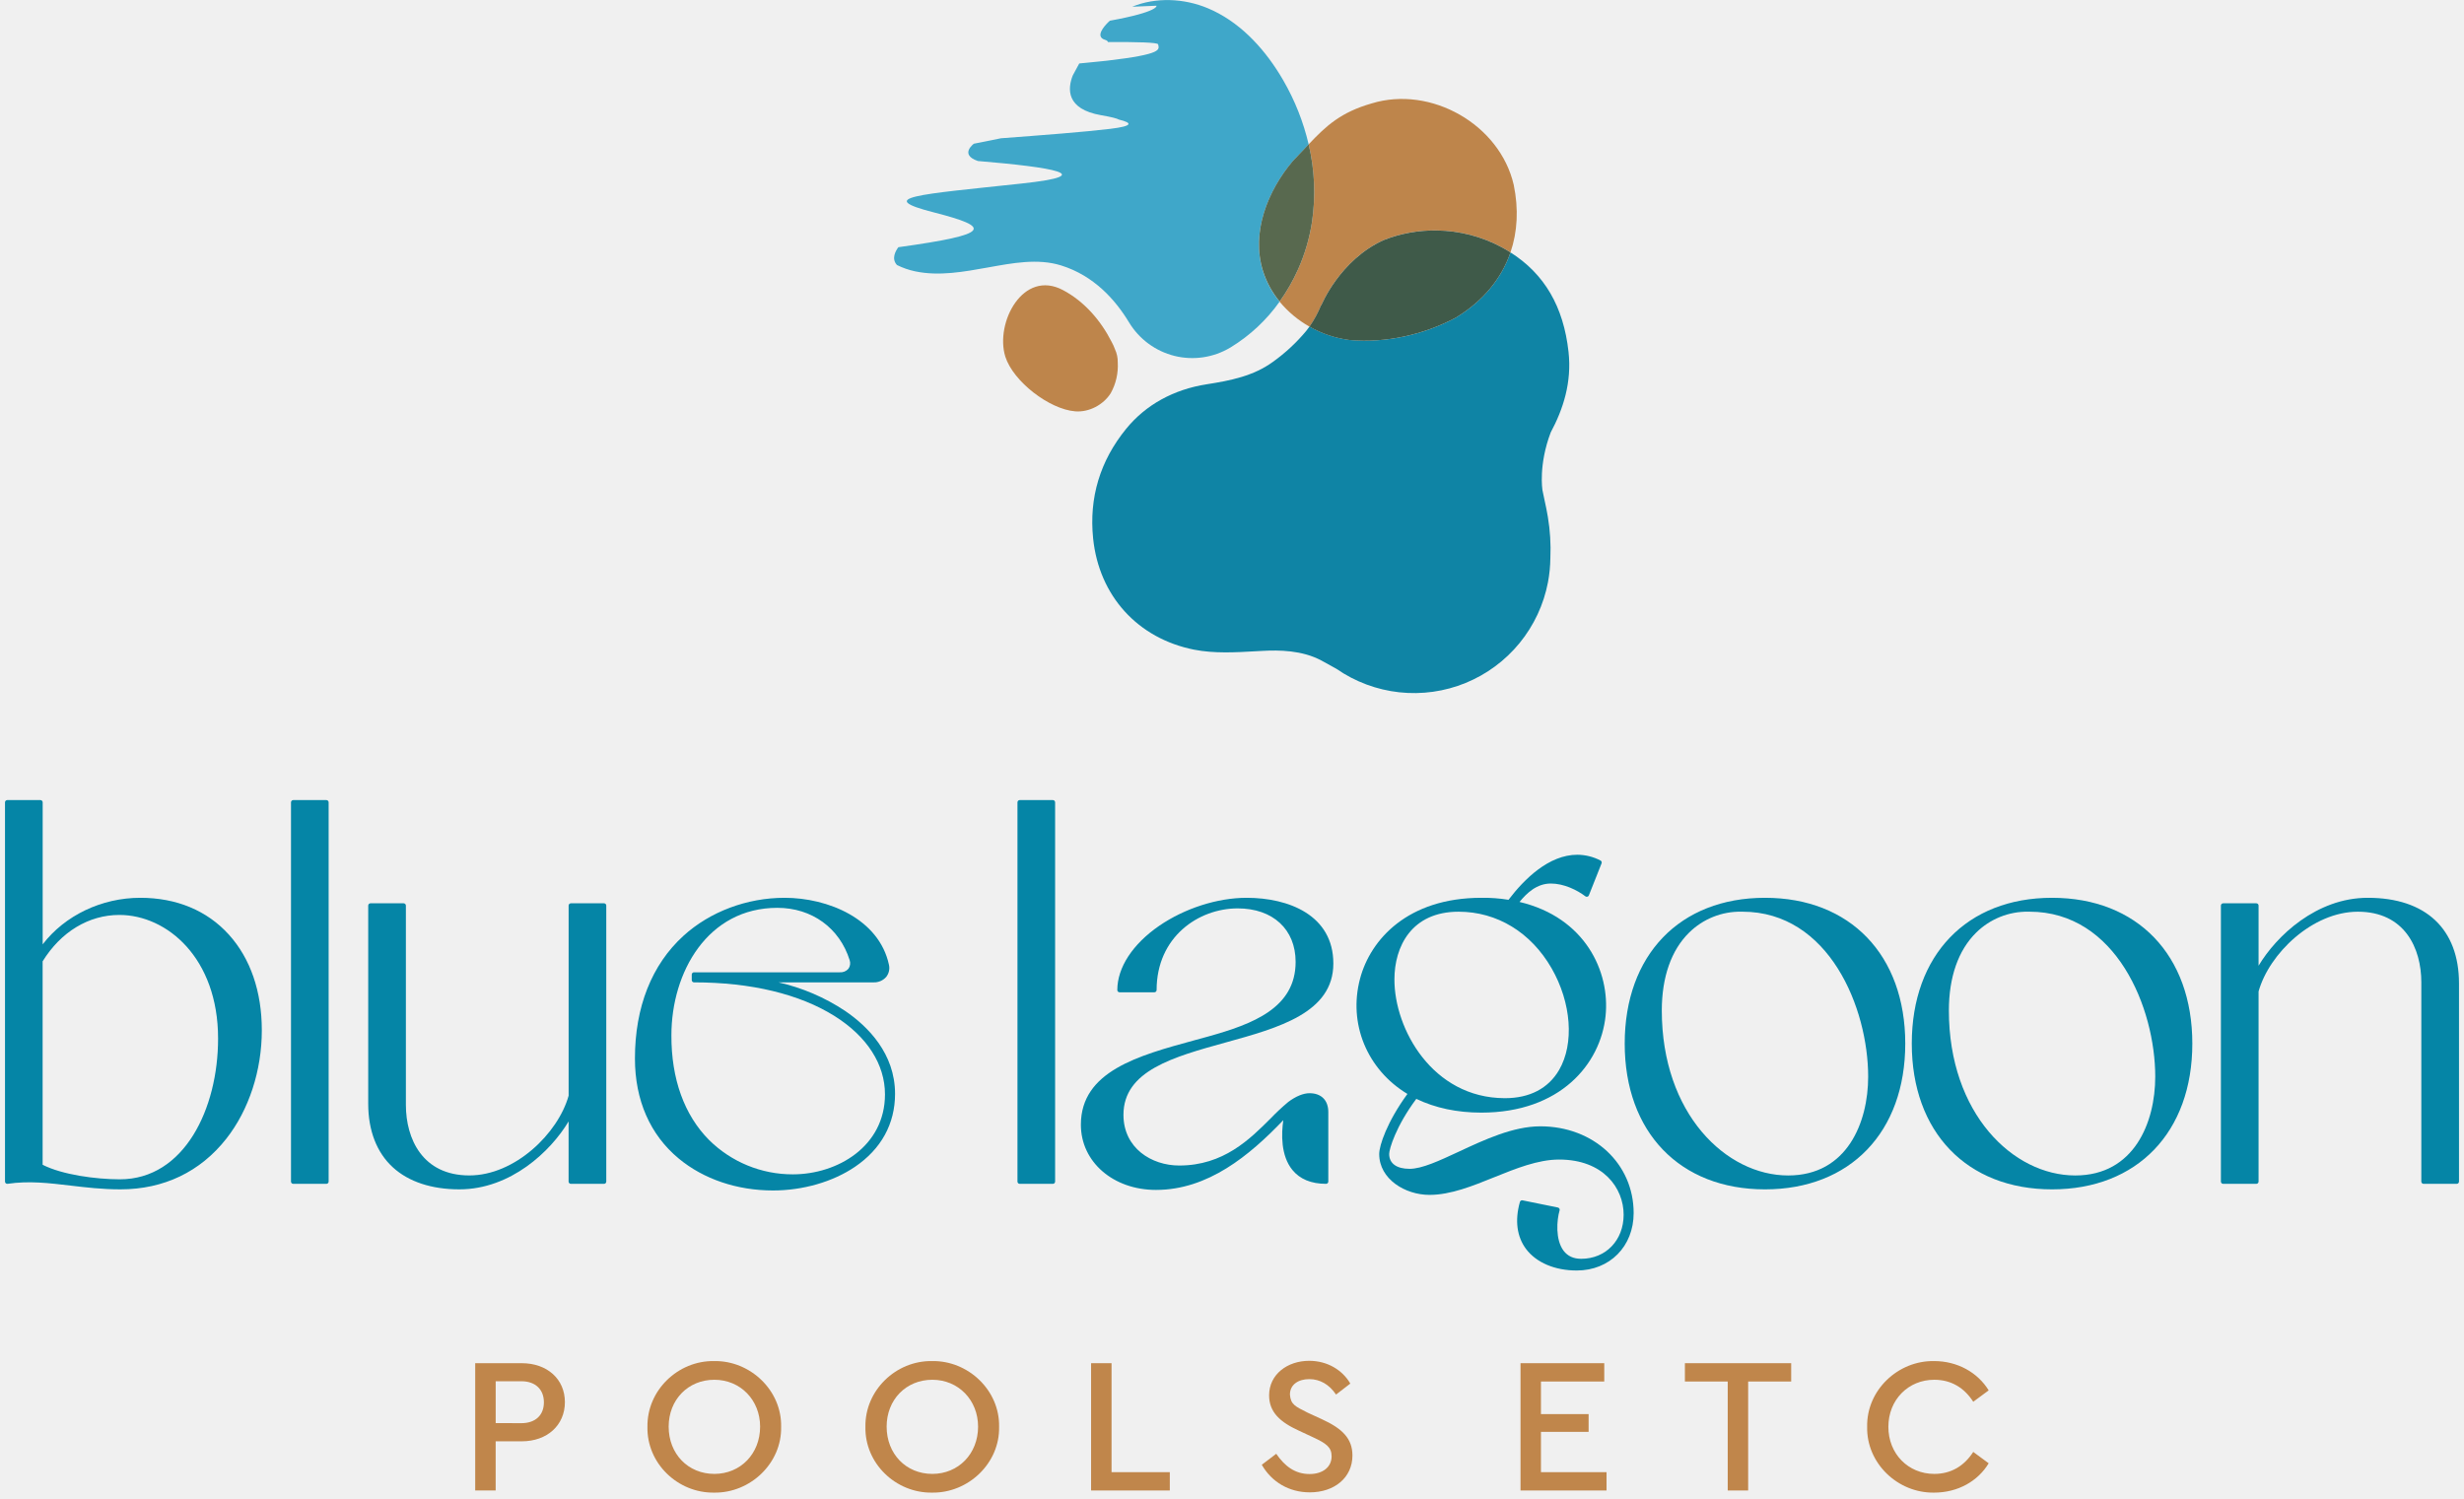
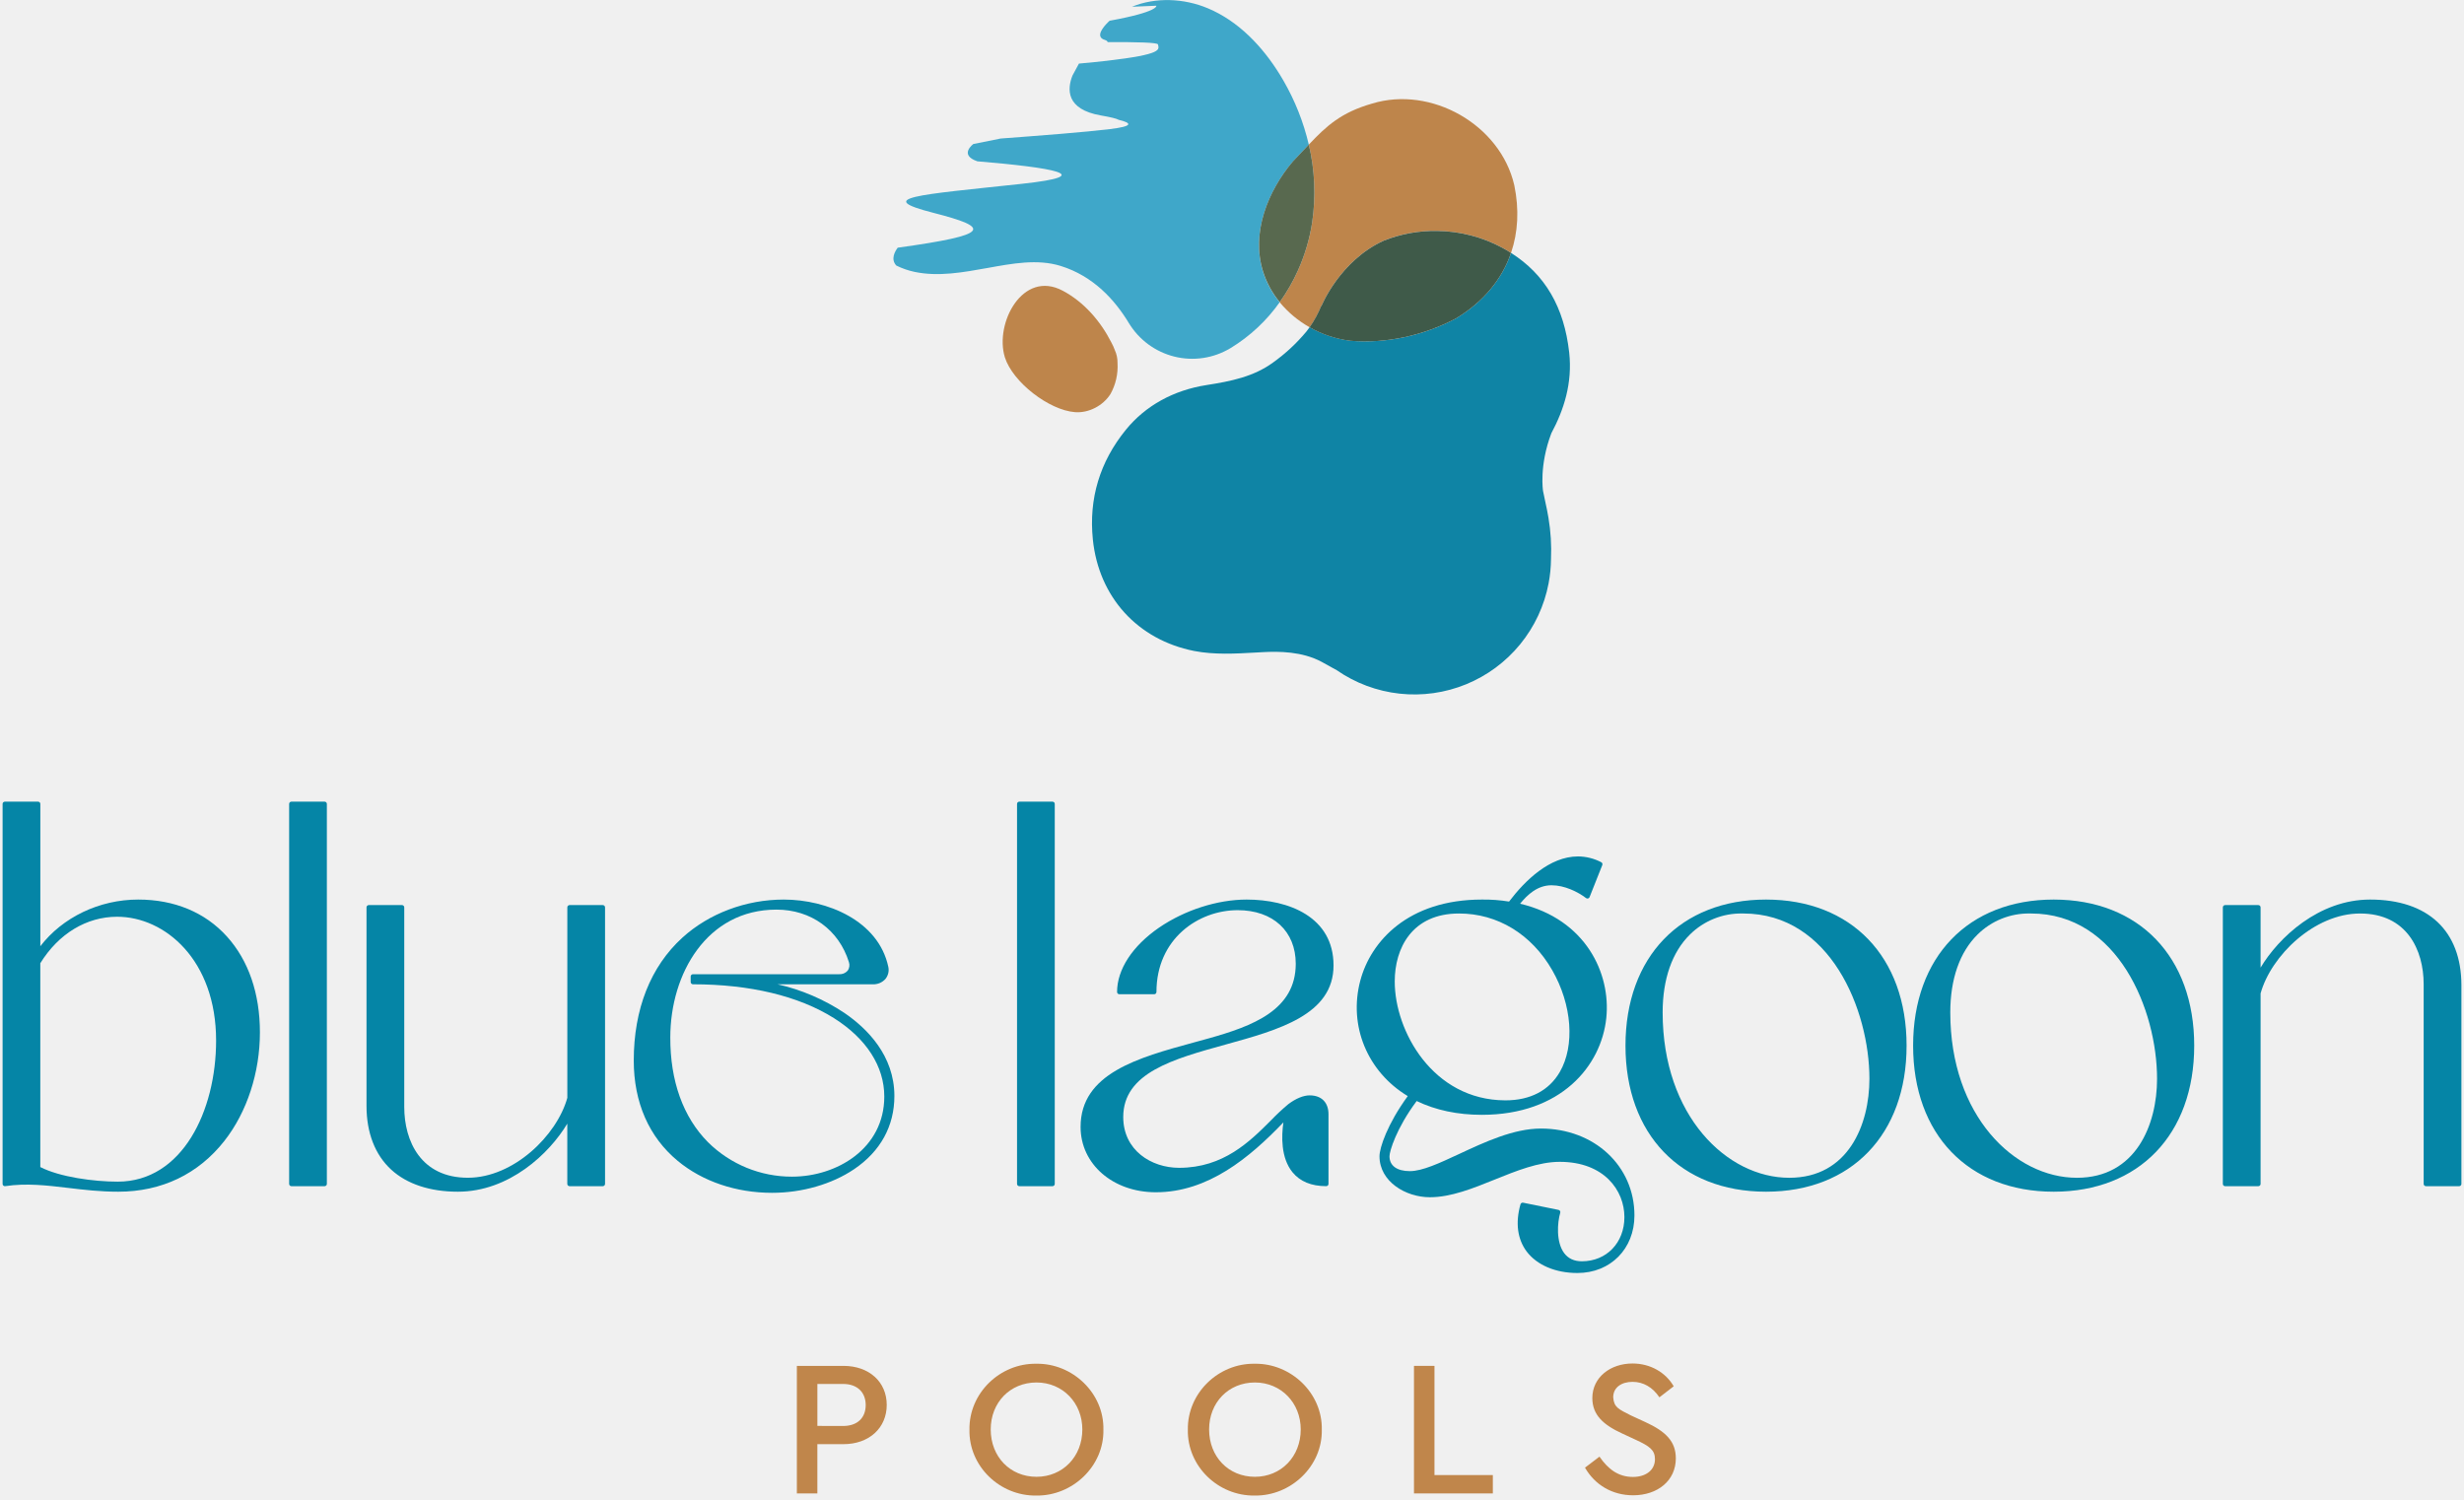
- <svg xmlns="http://www.w3.org/2000/svg" width="245" height="149" viewBox="0 0 245 149" fill="none">
-   <g clip-path="url(#clip0_150_2510)">
-     <path d="M131.376 30.363C131.376 30.363 133.216 25.841 137.581 23.87C139.266 23.206 141.064 22.881 142.874 22.913C145.128 22.942 147.342 23.516 149.327 24.586C149.625 24.748 149.913 24.917 150.19 25.094C150.886 23.058 151.009 20.79 150.514 18.388C149.137 12.369 142.265 8.481 136.391 10.282C133.33 11.162 131.885 12.486 130.122 14.352C130.721 16.88 130.835 19.5 130.456 22.072C130.205 23.704 129.736 25.295 129.062 26.803C128.561 27.926 127.948 28.995 127.232 29.995C128.061 30.999 129.068 31.841 130.203 32.479C130.667 31.815 131.055 31.102 131.36 30.351L131.376 30.363Z" fill="#BE854B" />
-     <path d="M128.541 16.032C129.12 15.428 129.632 14.874 130.122 14.359C129.6 12.125 128.751 9.981 127.602 7.995C127.486 7.796 127.369 7.598 127.248 7.402C125.517 4.601 123.136 2.092 120.101 0.821C117.728 -0.174 114.921 -0.297 112.573 0.67L114.992 0.569C114.992 0.569 115.268 1.166 110.356 2.059C110.306 2.104 110.257 2.15 110.208 2.196C109.813 2.582 108.828 3.659 109.897 3.967C110.064 4.016 110.145 4.096 110.162 4.183C113.024 4.164 115.119 4.218 115.155 4.41C115.254 4.924 115.689 5.38 110.068 6.035C109.385 6.113 108.436 6.207 107.311 6.311C107.095 6.706 106.881 7.104 106.669 7.499C106.144 8.82 105.984 10.852 109.496 11.459C110.534 11.638 111.067 11.78 111.253 11.89C112.632 12.225 112.656 12.534 110.415 12.81C107.855 13.12 103.67 13.439 99.533 13.749L96.834 14.291C96.834 14.291 95.358 15.369 97.231 16.01C104.592 16.625 109.406 17.407 101.601 18.248C91.244 19.362 86.912 19.597 92.862 21.122C98.632 22.602 98.609 23.294 89.326 24.582C89.051 24.948 88.604 25.726 89.189 26.355C89.76 26.638 90.364 26.848 90.988 26.98C93.374 27.486 95.847 27.024 98.248 26.594C100.649 26.164 103.173 25.67 105.502 26.393C108.765 27.406 110.899 29.8 112.267 32.066C113.274 33.725 114.894 34.919 116.775 35.389C118.656 35.858 120.647 35.565 122.313 34.573L122.385 34.53C124.291 33.364 125.94 31.822 127.232 29.997C126.493 29.104 125.932 28.076 125.58 26.971C124.377 23.134 126.048 18.974 128.541 16.032Z" fill="#3FA7C9" />
-     <path d="M130.456 22.068C130.835 19.496 130.721 16.877 130.122 14.348C129.632 14.862 129.12 15.423 128.541 16.02C126.051 18.963 124.376 23.123 125.585 26.957C125.937 28.062 126.498 29.089 127.237 29.983C127.953 28.984 128.566 27.914 129.067 26.791C129.739 25.286 130.206 23.697 130.456 22.068Z" fill="#58694F" />
-     <path d="M155.962 34.99C155.464 30.486 153.572 27.245 150.19 25.099C149.291 27.725 147.444 29.963 144.741 31.596C141.563 33.289 137.815 34.129 134.22 33.812C132.807 33.635 131.442 33.181 130.203 32.476C130.099 32.622 129.992 32.768 129.878 32.909C128.913 34.067 127.805 35.097 126.58 35.974C124.646 37.389 122.356 37.843 119.983 38.213C116.688 38.727 113.919 40.257 111.976 42.64C109.381 45.823 108.276 49.49 108.691 53.539C109.277 59.254 113.13 63.493 118.745 64.605C120.725 64.991 122.83 64.876 124.866 64.759L125.563 64.721C127.139 64.636 129.459 64.642 131.399 65.686C131.741 65.87 132.086 66.063 132.419 66.249L132.886 66.507C134.742 67.792 136.888 68.594 139.131 68.84C141.375 69.085 143.644 68.766 145.732 67.911C147.821 67.056 149.664 65.693 151.093 63.945C152.522 62.197 153.493 60.119 153.917 57.9C154.068 57.101 154.148 56.289 154.156 55.476C154.216 54.114 154.132 52.749 153.907 51.405C153.818 50.843 153.696 50.283 153.578 49.741C153.505 49.407 153.433 49.068 153.366 48.726C153.366 48.726 152.963 46.226 154.189 43.003C155.437 40.677 156.296 38.019 155.962 34.99Z" fill="#0F84A5" />
-     <path d="M144.741 31.596C147.44 29.963 149.293 27.725 150.19 25.099C149.913 24.922 149.625 24.753 149.327 24.591C147.342 23.521 145.128 22.947 142.874 22.918C141.064 22.886 139.266 23.211 137.581 23.875C133.212 25.847 131.376 30.368 131.376 30.368L131.356 30.353C131.051 31.103 130.663 31.817 130.199 32.481C131.438 33.186 132.803 33.64 134.217 33.818C137.815 34.129 141.563 33.286 144.741 31.596Z" fill="#3F5A49" />
-     <path d="M110.439 39.104C110.961 38.168 111.204 37.103 111.14 36.033C111.149 35.585 111.055 35.141 110.867 34.735C110.775 34.478 110.662 34.229 110.529 33.991C109.454 31.874 107.819 29.975 105.706 28.853C101.722 26.726 98.918 32.105 99.961 35.465C100.746 37.933 104.34 40.703 106.909 40.903C108.279 41.012 109.704 40.263 110.439 39.104Z" fill="#BE854B" />
+ <svg xmlns="http://www.w3.org/2000/svg" width="235" height="143" viewBox="0 0 235 143" fill="none">
+   <g clip-path="url(#clip0_697_1404)">
+     <path d="M126.031 29.18C126.031 29.18 127.799 24.835 131.995 22.941C133.613 22.302 135.342 21.99 137.081 22.021C139.247 22.049 141.375 22.6 143.283 23.628C143.569 23.784 143.846 23.947 144.113 24.117C144.781 22.16 144.9 19.98 144.424 17.672C143.1 11.887 136.496 8.15 130.851 9.881C127.909 10.727 126.52 12 124.826 13.793C125.402 16.223 125.511 18.741 125.147 21.212C124.905 22.781 124.455 24.31 123.807 25.759C123.325 26.838 122.736 27.866 122.048 28.827C122.845 29.792 123.813 30.601 124.904 31.215C125.349 30.576 125.722 29.89 126.015 29.169L126.031 29.18Z" fill="#BE854B" />
+     <path d="M123.306 15.408C123.862 14.828 124.355 14.295 124.825 13.8C124.324 11.653 123.507 9.592 122.403 7.684C122.292 7.492 122.179 7.302 122.063 7.114C120.4 4.422 118.111 2.011 115.195 0.789C112.913 -0.167 110.216 -0.286 107.959 0.644L110.284 0.546C110.284 0.546 110.549 1.12 105.828 1.978C105.78 2.022 105.733 2.066 105.686 2.111C105.307 2.482 104.36 3.517 105.387 3.812C105.548 3.859 105.626 3.936 105.642 4.02C108.393 4.001 110.406 4.053 110.44 4.238C110.536 4.732 110.954 5.17 105.552 5.799C104.896 5.875 103.983 5.965 102.902 6.065C102.695 6.445 102.489 6.827 102.285 7.207C101.781 8.477 101.626 10.429 105.002 11.013C106 11.185 106.511 11.321 106.691 11.427C108.016 11.748 108.039 12.045 105.885 12.311C103.425 12.609 99.403 12.916 95.427 13.214L92.833 13.734C92.833 13.734 91.414 14.771 93.215 15.386C100.289 15.978 104.916 16.729 97.415 17.537C87.46 18.608 83.298 18.834 89.015 20.299C94.561 21.721 94.539 22.387 85.618 23.625C85.353 23.977 84.923 24.724 85.485 25.328C86.034 25.6 86.615 25.802 87.215 25.93C89.508 26.415 91.885 25.971 94.192 25.558C96.499 25.145 98.925 24.671 101.163 25.366C104.299 26.339 106.351 28.64 107.665 30.818C108.633 32.412 110.19 33.559 111.998 34.01C113.806 34.462 115.719 34.18 117.32 33.226L117.389 33.186C119.221 32.065 120.806 30.583 122.047 28.829C121.337 27.97 120.799 26.983 120.46 25.921C119.304 22.233 120.91 18.235 123.306 15.408Z" fill="#3FA7C9" />
+     <path d="M125.147 21.209C125.51 18.737 125.401 16.219 124.826 13.789C124.355 14.284 123.862 14.823 123.306 15.397C120.913 18.225 119.303 22.223 120.465 25.907C120.804 26.97 121.343 27.957 122.053 28.816C122.741 27.855 123.33 26.827 123.811 25.748C124.457 24.301 124.906 22.774 125.147 21.209Z" fill="#58694F" />
+     <path d="M149.66 33.627C149.18 29.299 147.362 26.184 144.113 24.122C143.248 26.646 141.473 28.796 138.875 30.365C135.821 31.993 132.219 32.8 128.764 32.496C127.406 32.325 126.094 31.889 124.903 31.211C124.803 31.352 124.701 31.492 124.591 31.628C123.664 32.741 122.599 33.73 121.421 34.573C119.563 35.934 117.361 36.37 115.081 36.725C111.914 37.22 109.254 38.69 107.386 40.98C104.893 44.039 103.83 47.563 104.229 51.455C104.792 56.947 108.495 61.021 113.892 62.089C115.794 62.46 117.817 62.35 119.774 62.238L120.444 62.201C121.959 62.119 124.188 62.125 126.053 63.128C126.382 63.305 126.713 63.49 127.033 63.67L127.482 63.917C129.265 65.153 131.328 65.924 133.484 66.159C135.64 66.395 137.821 66.088 139.828 65.267C141.835 64.445 143.606 63.135 144.98 61.455C146.354 59.775 147.287 57.778 147.694 55.646C147.84 54.877 147.917 54.098 147.924 53.316C147.981 52.007 147.901 50.696 147.685 49.404C147.599 48.863 147.482 48.325 147.368 47.805C147.298 47.483 147.229 47.158 147.165 46.829C147.165 46.829 146.777 44.426 147.955 41.329C149.154 39.093 149.981 36.538 149.66 33.627Z" fill="#0F84A5" />
+     <path d="M138.875 30.365C141.469 28.796 143.25 26.646 144.112 24.122C143.846 23.952 143.569 23.789 143.282 23.633C141.375 22.605 139.247 22.053 137.081 22.026C135.341 21.995 133.613 22.307 131.994 22.946C127.795 24.84 126.031 29.186 126.031 29.186L126.011 29.171C125.718 29.892 125.345 30.578 124.899 31.216C126.09 31.894 127.402 32.33 128.761 32.501C132.219 32.8 135.821 31.99 138.875 30.365Z" fill="#3F5A49" />
+     <path d="M105.909 37.582C106.411 36.682 106.644 35.658 106.582 34.63C106.591 34.2 106.501 33.773 106.32 33.382C106.232 33.136 106.123 32.897 105.996 32.667C104.962 30.633 103.391 28.808 101.36 27.73C97.531 25.686 94.836 30.855 95.839 34.085C96.594 36.456 100.047 39.119 102.516 39.31C103.833 39.416 105.203 38.696 105.909 37.582Z" fill="#BE854B" />
  </g>
-   <g clip-path="url(#clip1_150_2510)">
-     <path d="M13.954 89.275C10.102 89.275 6.447 91.032 4.243 93.905V79.784C4.243 79.724 4.219 79.667 4.177 79.625C4.135 79.583 4.078 79.559 4.018 79.559H0.722C0.662 79.559 0.605 79.583 0.563 79.625C0.521 79.667 0.497 79.724 0.497 79.784V117.494C0.497 117.527 0.504 117.559 0.517 117.588C0.531 117.617 0.55 117.644 0.575 117.665C0.599 117.686 0.628 117.701 0.659 117.71C0.69 117.719 0.723 117.721 0.755 117.716C2.866 117.401 4.874 117.64 6.998 117.891C8.558 118.077 10.172 118.267 11.975 118.267C16.279 118.267 19.916 116.525 22.505 113.228C24.753 110.368 26.033 106.442 26.033 102.453C26.033 98.599 24.901 95.312 22.763 92.944C20.596 90.544 17.55 89.275 13.954 89.275ZM11.918 117.269C9.562 117.269 6.186 116.82 4.238 115.822V95.594C6.05 92.66 8.825 90.98 11.864 90.98C16.624 90.98 21.684 95.286 21.684 103.267C21.689 110.23 18.334 117.269 11.918 117.269Z" fill="#0585A6" />
-     <path d="M32.452 79.559H29.158C29.034 79.559 28.934 79.66 28.934 79.784V117.494C28.934 117.618 29.034 117.719 29.158 117.719H32.452C32.576 117.719 32.677 117.618 32.677 117.494V79.784C32.677 79.66 32.576 79.559 32.452 79.559Z" fill="#0585A6" />
-     <path d="M60.062 89.823H56.765C56.706 89.823 56.648 89.847 56.606 89.889C56.564 89.931 56.54 89.988 56.54 90.048V108.953C55.492 112.71 51.193 116.883 46.666 116.883C42.021 116.883 40.358 113.255 40.358 109.861V90.048C40.358 89.988 40.334 89.931 40.292 89.889C40.25 89.847 40.192 89.823 40.133 89.823H36.836C36.777 89.823 36.72 89.847 36.677 89.889C36.635 89.931 36.612 89.988 36.612 90.048V109.755C36.612 112.425 37.461 114.613 39.066 116.081C40.629 117.512 42.914 118.267 45.674 118.267C50.779 118.267 54.763 114.478 56.537 111.513V117.494C56.537 117.554 56.561 117.611 56.603 117.653C56.645 117.695 56.703 117.719 56.762 117.719H60.059C60.118 117.719 60.175 117.695 60.218 117.653C60.26 117.611 60.283 117.554 60.283 117.494V90.048C60.283 89.989 60.26 89.932 60.219 89.89C60.177 89.848 60.121 89.824 60.062 89.823Z" fill="#0585A6" />
-     <path d="M84.025 100.519C82.007 99.178 79.761 98.217 77.398 97.684H86.852C87.09 97.694 87.327 97.651 87.546 97.558C87.765 97.464 87.961 97.322 88.118 97.143C88.251 96.974 88.345 96.777 88.392 96.567C88.439 96.357 88.438 96.139 88.389 95.929C87.397 91.358 82.316 89.275 78.014 89.275C74.268 89.275 70.601 90.652 67.961 93.052C64.802 95.925 63.133 100.144 63.133 105.254C63.133 109.404 64.642 112.848 67.497 115.211C69.963 117.253 73.288 118.378 76.862 118.378C79.833 118.378 82.8 117.523 85.001 116.033C87.616 114.265 88.997 111.752 88.997 108.766C88.994 104.758 86.293 102.061 84.025 100.519ZM78.835 116.775C75.716 116.782 72.722 115.555 70.505 113.36C68.035 110.876 66.743 107.277 66.759 102.948C66.759 96.654 70.378 90.273 77.293 90.273C80.725 90.273 83.483 92.275 84.486 95.486C84.532 95.626 84.546 95.775 84.525 95.921C84.504 96.067 84.449 96.207 84.364 96.328C84.257 96.451 84.123 96.547 83.972 96.609C83.822 96.671 83.659 96.697 83.497 96.684H69.007C68.947 96.684 68.89 96.708 68.848 96.75C68.806 96.793 68.782 96.85 68.782 96.909V97.459C68.782 97.519 68.806 97.576 68.848 97.618C68.89 97.66 68.947 97.684 69.007 97.684C74.671 97.684 79.511 98.847 83.002 101.045C86.222 103.074 87.995 105.84 87.995 108.822C87.996 113.988 83.276 116.775 78.835 116.775Z" fill="#0585A6" />
-     <path d="M104.687 79.559H101.393C101.269 79.559 101.169 79.66 101.169 79.784V117.494C101.169 117.618 101.269 117.719 101.393 117.719H104.687C104.811 117.719 104.912 117.618 104.912 117.494V79.784C104.912 79.66 104.811 79.559 104.687 79.559Z" fill="#0585A6" />
-     <path d="M121.89 103.657C127.144 102.205 132.577 100.705 132.577 95.812C132.577 90.992 128.122 89.275 123.954 89.275C121.045 89.275 117.798 90.324 115.263 92.059C112.615 93.884 111.096 96.213 111.096 98.447C111.096 98.506 111.119 98.563 111.162 98.606C111.204 98.648 111.261 98.671 111.321 98.671H114.779C114.838 98.671 114.896 98.648 114.938 98.606C114.98 98.563 115.004 98.506 115.004 98.447C115.004 93.174 119.159 90.328 123.068 90.328C126.567 90.328 128.826 92.416 128.826 95.648C128.826 100.248 124.542 101.832 120.154 103.062C119.677 103.195 119.195 103.327 118.712 103.457C113.188 104.966 107.474 106.525 107.474 111.841C107.474 115.536 110.685 118.323 114.944 118.323C120.119 118.323 124.234 114.904 127.601 111.388C127.406 112.737 127.337 114.899 128.5 116.333C129.249 117.252 130.371 117.718 131.852 117.718C131.911 117.718 131.968 117.694 132.011 117.652C132.053 117.61 132.076 117.552 132.076 117.493V110.578C132.076 109.406 131.377 108.706 130.205 108.706C129.591 108.706 128.841 109.015 128.091 109.578C127.489 110.081 126.916 110.616 126.373 111.182C124.276 113.279 121.663 115.897 117.251 115.897C114.499 115.897 111.707 114.165 111.707 110.852C111.712 106.468 116.656 105.103 121.89 103.657Z" fill="#0585A6" />
-     <path d="M153.156 111.999C150.459 111.999 147.589 113.336 145.065 114.514C143.09 115.432 141.383 116.226 140.154 116.226C138.866 116.226 138.128 115.688 138.128 114.749C138.128 114.263 138.795 111.99 140.826 109.269C142.712 110.177 144.886 110.637 147.29 110.637C155.131 110.637 159.145 105.812 159.644 101.028C160.106 96.612 157.617 91.233 151.09 89.687C151.821 88.788 152.817 87.857 154.206 87.857C155.51 87.857 156.833 88.515 157.638 89.129C157.665 89.15 157.697 89.165 157.731 89.171C157.765 89.177 157.801 89.176 157.834 89.167C157.868 89.158 157.899 89.141 157.925 89.118C157.951 89.095 157.971 89.066 157.984 89.033L159.247 85.849C159.268 85.797 159.268 85.739 159.248 85.687C159.228 85.634 159.189 85.591 159.139 85.566C158.429 85.196 157.642 85 156.842 84.994C154.01 84.994 151.569 87.403 149.994 89.474C149.103 89.329 148.2 89.263 147.297 89.275C139.979 89.275 136.267 93.424 135.235 97.308C134.036 101.786 135.933 106.362 139.942 108.779C137.902 111.578 137.137 113.916 137.137 114.749C137.137 117.262 139.733 118.817 142.137 118.817C144.254 118.817 146.457 117.918 148.58 117.061C150.703 116.204 152.925 115.303 155.023 115.303C159.433 115.303 161.441 118.15 161.441 120.788C161.441 123.335 159.665 125.173 157.22 125.173C156.455 125.173 155.871 124.902 155.466 124.367C154.642 123.264 154.788 121.322 155.074 120.357C155.083 120.328 155.086 120.296 155.082 120.265C155.078 120.234 155.068 120.204 155.051 120.178C155.035 120.151 155.013 120.128 154.987 120.11C154.961 120.092 154.932 120.079 154.902 120.073L151.389 119.36C151.334 119.348 151.276 119.358 151.227 119.388C151.179 119.417 151.143 119.464 151.127 119.518C150.607 121.364 150.827 122.986 151.746 124.208C152.771 125.557 154.605 126.336 156.779 126.336C160.058 126.336 162.437 123.939 162.437 120.623C162.437 115.706 158.447 111.999 153.156 111.999ZM138.65 97.391C138.65 94.135 140.339 90.658 145.032 90.658C148.851 90.658 152.224 92.709 154.278 96.284C156.247 99.708 156.545 103.776 155.027 106.392C153.958 108.231 152.097 109.2 149.642 109.2H149.596C142.429 109.167 138.639 102.321 138.65 97.391Z" fill="#0585A6" />
-     <path d="M175.495 89.275C167.022 89.275 161.548 94.969 161.548 103.772C161.548 112.575 167.022 118.268 175.495 118.268C183.969 118.268 189.443 112.574 189.443 103.772C189.443 94.97 183.969 89.275 175.495 89.275ZM177.8 116.886C171.625 116.886 165.236 110.743 165.236 100.478C165.236 97.167 166.174 94.485 167.948 92.741C168.631 92.066 169.441 91.534 170.332 91.176C171.222 90.818 172.176 90.641 173.136 90.656H173.245C181.874 90.656 185.755 100.246 185.755 107.064C185.755 111.595 183.672 116.886 177.8 116.886Z" fill="#0585A6" />
-     <path d="M204.04 89.275C195.567 89.275 190.092 94.969 190.092 103.772C190.092 112.575 195.567 118.268 204.04 118.268C212.514 118.268 217.987 112.574 217.987 103.772C217.987 94.97 212.512 89.275 204.04 89.275ZM206.345 116.886C200.168 116.886 193.781 110.743 193.781 100.478C193.781 97.167 194.717 94.485 196.491 92.741C197.174 92.066 197.985 91.533 198.876 91.175C199.767 90.818 200.72 90.641 201.68 90.656H201.79C210.417 90.656 214.3 100.246 214.3 107.064C214.3 111.595 212.215 116.886 206.345 116.886Z" fill="#0585A6" />
-     <path d="M235.438 89.275C230.334 89.275 226.348 93.064 224.574 96.03V90.048C224.574 89.989 224.55 89.931 224.508 89.889C224.466 89.847 224.409 89.823 224.349 89.823H221.053C220.993 89.823 220.936 89.847 220.894 89.889C220.852 89.931 220.828 89.989 220.828 90.048V117.494C220.828 117.554 220.852 117.611 220.894 117.653C220.936 117.695 220.993 117.719 221.053 117.719H224.349C224.409 117.719 224.466 117.695 224.508 117.653C224.55 117.611 224.574 117.554 224.574 117.494V98.588C225.623 94.831 229.922 90.658 234.449 90.658C239.094 90.658 240.757 94.284 240.757 97.678V117.494C240.757 117.554 240.781 117.611 240.823 117.653C240.865 117.695 240.922 117.719 240.982 117.719H244.278C244.338 117.719 244.395 117.695 244.437 117.653C244.479 117.611 244.503 117.554 244.503 117.494V97.789C244.5 92.378 241.196 89.275 235.438 89.275Z" fill="#0585A6" />
-     <path d="M47.25 135.553H51.873C54.42 135.553 56.169 137.144 56.169 139.426C56.169 141.708 54.423 143.322 51.873 143.322H49.284V148.211H47.25V135.553ZM51.834 141.518C53.272 141.518 54.081 140.692 54.081 139.446C54.081 138.199 53.275 137.348 51.834 137.348H49.287V141.51L51.834 141.518Z" fill="#C0864B" />
-     <path d="M71.013 135.342C74.6 135.283 77.746 138.256 77.669 141.882C77.746 145.507 74.6 148.475 71.013 148.423C67.389 148.48 64.3 145.507 64.377 141.882C64.32 138.256 67.408 135.283 71.013 135.342ZM71.033 137.201C68.405 137.201 66.487 139.197 66.487 141.863C66.487 144.56 68.405 146.562 71.033 146.562C73.622 146.562 75.579 144.567 75.579 141.863C75.579 139.221 73.622 137.201 71.033 137.201Z" fill="#C0864B" />
-     <path d="M92.686 135.342C96.274 135.283 99.419 138.256 99.342 141.882C99.419 145.507 96.274 148.475 92.686 148.423C89.062 148.48 85.974 145.507 86.05 141.882C85.993 138.256 89.08 135.283 92.686 135.342ZM92.706 137.201C90.078 137.201 88.16 139.197 88.16 141.863C88.16 144.56 90.078 146.562 92.706 146.562C95.295 146.562 97.252 144.567 97.252 141.863C97.252 139.221 95.295 137.201 92.706 137.201Z" fill="#C0864B" />
-     <path d="M108.49 135.553H110.523V146.389H116.316V148.211H108.49V135.553Z" fill="#C0864B" />
-     <path d="M151.188 135.553H159.514V137.375H153.22V140.616H157.958V142.381H153.22V146.389H159.741V148.211H151.188V135.553Z" fill="#C0864B" />
-     <path d="M171.791 137.375H167.533V135.553H178.101V137.375H173.823V148.211H171.791V137.375Z" fill="#C0864B" />
-     <path d="M192.309 135.342C194.63 135.342 196.644 136.473 197.738 138.256L196.204 139.389C195.304 137.988 193.998 137.201 192.329 137.201C189.739 137.201 187.764 139.197 187.764 141.882C187.764 144.567 189.739 146.562 192.329 146.562C193.998 146.562 195.301 145.775 196.204 144.376L197.738 145.507C196.664 147.291 194.669 148.423 192.309 148.423C188.704 148.48 185.577 145.507 185.655 141.882C185.577 138.256 188.704 135.283 192.309 135.342Z" fill="#C0864B" />
-     <path d="M125.461 145.654L126.899 144.561C127.743 145.788 128.76 146.575 130.217 146.575C131.522 146.575 132.404 145.884 132.404 144.81C132.404 143.909 131.867 143.525 130.544 142.912L129.143 142.259C127.302 141.416 126.19 140.437 126.19 138.75C126.19 136.678 127.993 135.316 130.179 135.316C131.963 135.316 133.478 136.218 134.264 137.58L132.845 138.673C132.174 137.675 131.253 137.138 130.179 137.138C129.105 137.138 128.261 137.675 128.261 138.673C128.338 139.67 128.779 139.843 130.026 140.476L131.445 141.128C133.497 142.068 134.475 143.065 134.475 144.734C134.475 146.939 132.672 148.397 130.237 148.397C128.165 148.397 126.439 147.361 125.461 145.654Z" fill="#C0864B" />
+   <g clip-path="url(#clip1_697_1404)">
+     <path d="M13.18 85.799C9.478 85.799 5.966 87.488 3.847 90.249V76.677C3.847 76.62 3.824 76.565 3.784 76.525C3.743 76.484 3.689 76.461 3.631 76.461H0.463C0.406 76.461 0.351 76.484 0.31 76.525C0.27 76.565 0.247 76.62 0.247 76.677V112.92C0.247 112.951 0.254 112.981 0.267 113.01C0.28 113.038 0.298 113.063 0.322 113.084C0.346 113.104 0.373 113.119 0.403 113.127C0.433 113.136 0.464 113.137 0.495 113.133C2.524 112.83 4.454 113.059 6.496 113.301C7.995 113.48 9.546 113.663 11.278 113.663C15.415 113.663 18.91 111.988 21.399 108.82C23.559 106.071 24.789 102.298 24.789 98.464C24.789 94.76 23.701 91.601 21.646 89.326C19.564 87.019 16.636 85.799 13.18 85.799ZM11.223 112.704C8.959 112.704 5.715 112.271 3.843 111.312V91.872C5.584 89.052 8.251 87.438 11.171 87.438C15.746 87.438 20.61 91.576 20.61 99.246C20.614 105.938 17.39 112.704 11.223 112.704Z" fill="#0585A6" />
+     <path d="M30.957 76.461H27.792C27.673 76.461 27.576 76.558 27.576 76.677V112.92C27.576 113.039 27.673 113.136 27.792 113.136H30.957C31.077 113.136 31.174 113.039 31.174 112.92V76.677C31.174 76.558 31.077 76.461 30.957 76.461Z" fill="#0585A6" />
+     <path d="M57.492 86.326H54.324C54.267 86.326 54.212 86.349 54.171 86.389C54.131 86.43 54.108 86.485 54.108 86.542V104.711C53.1 108.321 48.968 112.332 44.618 112.332C40.154 112.332 38.555 108.846 38.555 105.584V86.542C38.555 86.485 38.532 86.43 38.492 86.389C38.452 86.349 38.397 86.326 38.339 86.326H35.171C35.114 86.326 35.059 86.349 35.018 86.389C34.978 86.43 34.955 86.485 34.955 86.542V105.482C34.955 108.048 35.772 110.15 37.314 111.562C38.816 112.937 41.012 113.663 43.665 113.663C48.571 113.663 52.4 110.021 54.105 107.171V112.92C54.105 112.977 54.128 113.032 54.168 113.072C54.209 113.113 54.264 113.136 54.321 113.136H57.489C57.547 113.136 57.601 113.113 57.642 113.072C57.682 113.032 57.705 112.977 57.705 112.92V86.542C57.705 86.485 57.683 86.431 57.643 86.39C57.603 86.35 57.549 86.327 57.492 86.326Z" fill="#0585A6" />
+     <path d="M80.523 96.605C78.584 95.317 76.425 94.393 74.154 93.88H83.239C83.468 93.891 83.696 93.849 83.907 93.759C84.117 93.669 84.305 93.533 84.456 93.361C84.584 93.198 84.674 93.009 84.72 92.807C84.765 92.605 84.764 92.396 84.717 92.194C83.763 87.8 78.88 85.799 74.746 85.799C71.145 85.799 67.622 87.122 65.084 89.429C62.049 92.19 60.444 96.245 60.444 101.156C60.444 105.145 61.895 108.454 64.638 110.725C67.008 112.688 70.204 113.769 73.638 113.769C76.494 113.769 79.345 112.947 81.461 111.515C83.974 109.816 85.301 107.401 85.301 104.531C85.298 100.679 82.702 98.087 80.523 96.605ZM75.535 112.228C72.537 112.235 69.659 111.055 67.529 108.946C65.155 106.559 63.913 103.1 63.929 98.939C63.929 92.891 67.407 86.758 74.053 86.758C77.351 86.758 80.002 88.682 80.965 91.768C81.01 91.903 81.023 92.046 81.003 92.186C80.983 92.327 80.93 92.461 80.849 92.577C80.746 92.695 80.617 92.787 80.472 92.847C80.327 92.906 80.171 92.931 80.015 92.92H66.089C66.032 92.92 65.977 92.943 65.937 92.983C65.896 93.024 65.873 93.079 65.873 93.136V93.665C65.873 93.722 65.896 93.777 65.937 93.817C65.977 93.858 66.032 93.88 66.089 93.88C71.533 93.88 76.184 94.998 79.54 97.111C82.634 99.06 84.338 101.719 84.338 104.584C84.339 109.55 79.803 112.228 75.535 112.228Z" fill="#0585A6" />
+     <path d="M100.38 76.461H97.215C97.096 76.461 96.999 76.558 96.999 76.677V112.92C96.999 113.039 97.096 113.136 97.215 113.136H100.38C100.5 113.136 100.596 113.039 100.596 112.92V76.677C100.596 76.558 100.5 76.461 100.38 76.461Z" fill="#0585A6" />
+     <path d="M116.913 99.621C121.962 98.225 127.184 96.784 127.184 92.082C127.184 87.449 122.903 85.799 118.896 85.799C116.101 85.799 112.981 86.807 110.544 88.475C107.999 90.228 106.539 92.466 106.539 94.614C106.539 94.671 106.562 94.726 106.603 94.766C106.643 94.807 106.698 94.829 106.755 94.829H110.079C110.136 94.829 110.191 94.807 110.232 94.766C110.272 94.726 110.295 94.671 110.295 94.614C110.295 89.546 114.288 86.811 118.045 86.811C121.408 86.811 123.58 88.817 123.58 91.923C123.58 96.344 119.462 97.867 115.244 99.049C114.786 99.177 114.323 99.304 113.859 99.429C108.55 100.879 103.059 102.377 103.059 107.486C103.059 111.037 106.145 113.716 110.237 113.716C115.211 113.716 119.166 110.43 122.402 107.051C122.214 108.347 122.148 110.425 123.266 111.804C123.986 112.686 125.064 113.134 126.487 113.134C126.544 113.134 126.599 113.111 126.64 113.071C126.68 113.03 126.703 112.975 126.703 112.918V106.272C126.703 105.146 126.031 104.474 124.904 104.474C124.314 104.474 123.594 104.77 122.872 105.312C122.294 105.795 121.743 106.309 121.222 106.853C119.206 108.869 116.695 111.384 112.455 111.384C109.81 111.384 107.127 109.72 107.127 106.536C107.131 102.322 111.883 101.01 116.913 99.621Z" fill="#0585A6" />
+     <path d="M146.962 107.639C144.37 107.639 141.613 108.923 139.186 110.055C137.288 110.938 135.648 111.701 134.467 111.701C133.229 111.701 132.52 111.184 132.52 110.281C132.52 109.815 133.161 107.63 135.112 105.015C136.925 105.888 139.015 106.33 141.325 106.33C148.86 106.33 152.718 101.693 153.198 97.095C153.641 92.851 151.249 87.681 144.977 86.195C145.679 85.331 146.637 84.436 147.972 84.436C149.225 84.436 150.496 85.069 151.27 85.659C151.296 85.679 151.327 85.693 151.36 85.699C151.392 85.706 151.426 85.704 151.458 85.695C151.491 85.687 151.521 85.671 151.546 85.648C151.571 85.626 151.59 85.598 151.602 85.567L152.816 82.507C152.836 82.457 152.836 82.401 152.817 82.351C152.798 82.3 152.761 82.259 152.713 82.235C152.031 81.879 151.274 81.691 150.505 81.685C147.783 81.685 145.437 84 143.924 85.99C143.067 85.851 142.2 85.787 141.332 85.799C134.298 85.799 130.731 89.786 129.739 93.519C128.587 97.823 130.41 102.221 134.262 104.544C132.303 107.234 131.567 109.481 131.567 110.281C131.567 112.696 134.062 114.191 136.372 114.191C138.407 114.191 140.524 113.327 142.564 112.503C144.605 111.68 146.741 110.814 148.757 110.814C152.995 110.814 154.925 113.55 154.925 116.085C154.925 118.533 153.218 120.3 150.868 120.3C150.133 120.3 149.572 120.039 149.183 119.525C148.391 118.465 148.531 116.599 148.806 115.672C148.814 115.643 148.817 115.613 148.813 115.583C148.809 115.553 148.8 115.524 148.784 115.499C148.768 115.473 148.747 115.451 148.722 115.434C148.698 115.416 148.67 115.404 148.64 115.398L145.265 114.712C145.211 114.702 145.155 114.711 145.109 114.74C145.062 114.768 145.028 114.813 145.013 114.865C144.513 116.639 144.725 118.197 145.607 119.372C146.592 120.669 148.355 121.417 150.444 121.417C153.595 121.417 155.882 119.113 155.882 115.926C155.882 111.202 152.047 107.639 146.962 107.639ZM133.021 93.6C133.021 90.47 134.644 87.128 139.154 87.128C142.825 87.128 146.067 89.1 148.041 92.535C149.933 95.826 150.22 99.736 148.761 102.25C147.733 104.017 145.944 104.949 143.585 104.949H143.541C136.653 104.917 133.011 98.338 133.021 93.6Z" fill="#0585A6" />
+     <path d="M168.432 85.799C160.289 85.799 155.028 91.271 155.028 99.731C155.028 108.192 160.289 113.663 168.432 113.663C176.576 113.663 181.837 108.19 181.837 99.731C181.837 91.272 176.576 85.799 168.432 85.799ZM170.647 112.335C164.713 112.335 158.572 106.431 158.572 96.566C158.572 93.384 159.474 90.806 161.179 89.13C161.835 88.481 162.614 87.969 163.47 87.626C164.326 87.281 165.242 87.112 166.164 87.127H166.269C174.563 87.127 178.293 96.343 178.293 102.895C178.293 107.25 176.291 112.335 170.647 112.335Z" fill="#0585A6" />
+     <path d="M195.866 85.799C187.722 85.799 182.46 91.271 182.46 99.731C182.46 108.192 187.722 113.663 195.866 113.663C204.009 113.663 209.27 108.19 209.27 99.731C209.27 91.272 204.008 85.799 195.866 85.799ZM198.08 112.335C192.144 112.335 186.005 106.431 186.005 96.566C186.005 93.384 186.905 90.806 188.61 89.13C189.267 88.481 190.046 87.969 190.902 87.626C191.758 87.281 192.675 87.112 193.597 87.127H193.703C201.994 87.127 205.726 96.343 205.726 102.895C205.726 107.25 203.723 112.335 198.08 112.335Z" fill="#0585A6" />
+     <path d="M226.041 85.799C221.136 85.799 217.305 89.441 215.6 92.291V86.542C215.6 86.485 215.577 86.43 215.537 86.389C215.496 86.349 215.441 86.326 215.384 86.326H212.216C212.159 86.326 212.104 86.349 212.063 86.389C212.023 86.43 212 86.485 212 86.542V112.92C212 112.977 212.023 113.032 212.063 113.072C212.104 113.113 212.159 113.136 212.216 113.136H215.384C215.441 113.136 215.496 113.113 215.537 113.072C215.577 113.032 215.6 112.977 215.6 112.92V94.749C216.608 91.139 220.74 87.128 225.09 87.128C229.554 87.128 231.153 90.613 231.153 93.875V112.92C231.153 112.977 231.176 113.032 231.216 113.072C231.257 113.113 231.312 113.136 231.369 113.136H234.537C234.594 113.136 234.649 113.113 234.69 113.072C234.73 113.032 234.753 112.977 234.753 112.92V93.981C234.75 88.781 231.575 85.799 226.041 85.799Z" fill="#0585A6" />
+     <path d="M76 130.275H80.443C82.891 130.275 84.571 131.804 84.571 133.998C84.571 136.191 82.894 137.742 80.443 137.742H77.954V142.441H76V130.275ZM80.405 136.008C81.788 136.008 82.565 135.215 82.565 134.016C82.565 132.818 81.79 132 80.405 132H77.957V136.001L80.405 136.008Z" fill="#C0864B" />
+     <path d="M98.838 130.072C102.286 130.016 105.309 132.873 105.235 136.358C105.309 139.841 102.286 142.694 98.838 142.644C95.355 142.699 92.387 139.841 92.46 136.358C92.406 132.873 95.374 130.016 98.838 130.072ZM98.857 131.859C96.331 131.859 94.488 133.777 94.488 136.339C94.488 138.931 96.331 140.855 98.857 140.855C101.346 140.855 103.226 138.939 103.226 136.339C103.226 133.8 101.346 131.859 98.857 131.859Z" fill="#C0864B" />
+     <path d="M119.667 130.072C123.115 130.016 126.138 132.873 126.064 136.358C126.138 139.841 123.115 142.694 119.667 142.644C116.184 142.699 113.216 139.841 113.289 136.358C113.235 132.873 116.201 130.016 119.667 130.072ZM119.686 131.859C117.16 131.859 115.317 133.777 115.317 136.339C115.317 138.931 117.16 140.855 119.686 140.855C122.175 140.855 124.055 138.939 124.055 136.339C124.055 133.8 122.175 131.859 119.686 131.859Z" fill="#C0864B" />
+     <path d="M134.855 130.275H136.81V140.69H142.377V142.441H134.855V130.275Z" fill="#C0864B" />
+     <path d="M151.166 139.983L152.548 138.932C153.36 140.112 154.336 140.868 155.737 140.868C156.991 140.868 157.839 140.204 157.839 139.172C157.839 138.306 157.323 137.937 156.051 137.347L154.705 136.721C152.936 135.909 151.866 134.969 151.866 133.347C151.866 131.357 153.599 130.048 155.7 130.048C157.415 130.048 158.871 130.914 159.627 132.223L158.263 133.274C157.618 132.315 156.733 131.799 155.7 131.799C154.668 131.799 153.857 132.315 153.857 133.274C153.931 134.232 154.355 134.398 155.553 135.006L156.917 135.633C158.889 136.536 159.829 137.495 159.829 139.098C159.829 141.218 158.097 142.619 155.756 142.619C153.765 142.619 152.106 141.624 151.166 139.983Z" fill="#C0864B" />
  </g>
  <defs>
-     <clipPath id="clip0_150_2510">
-       <rect width="67.129" height="68.927" fill="white" transform="translate(88.9058)" />
+     <clipPath id="clip0_697_1404">
+       <rect width="64.515" height="66.243" fill="white" transform="translate(85.2139)" />
    </clipPath>
-     <clipPath id="clip1_150_2510">
-       <rect width="244" height="68.864" fill="white" transform="translate(0.5 79.5591)" />
+     <clipPath id="clip1_697_1404">
+       <rect width="234.5" height="66.182" fill="white" transform="translate(0.25 76.4614)" />
    </clipPath>
  </defs>
</svg>
